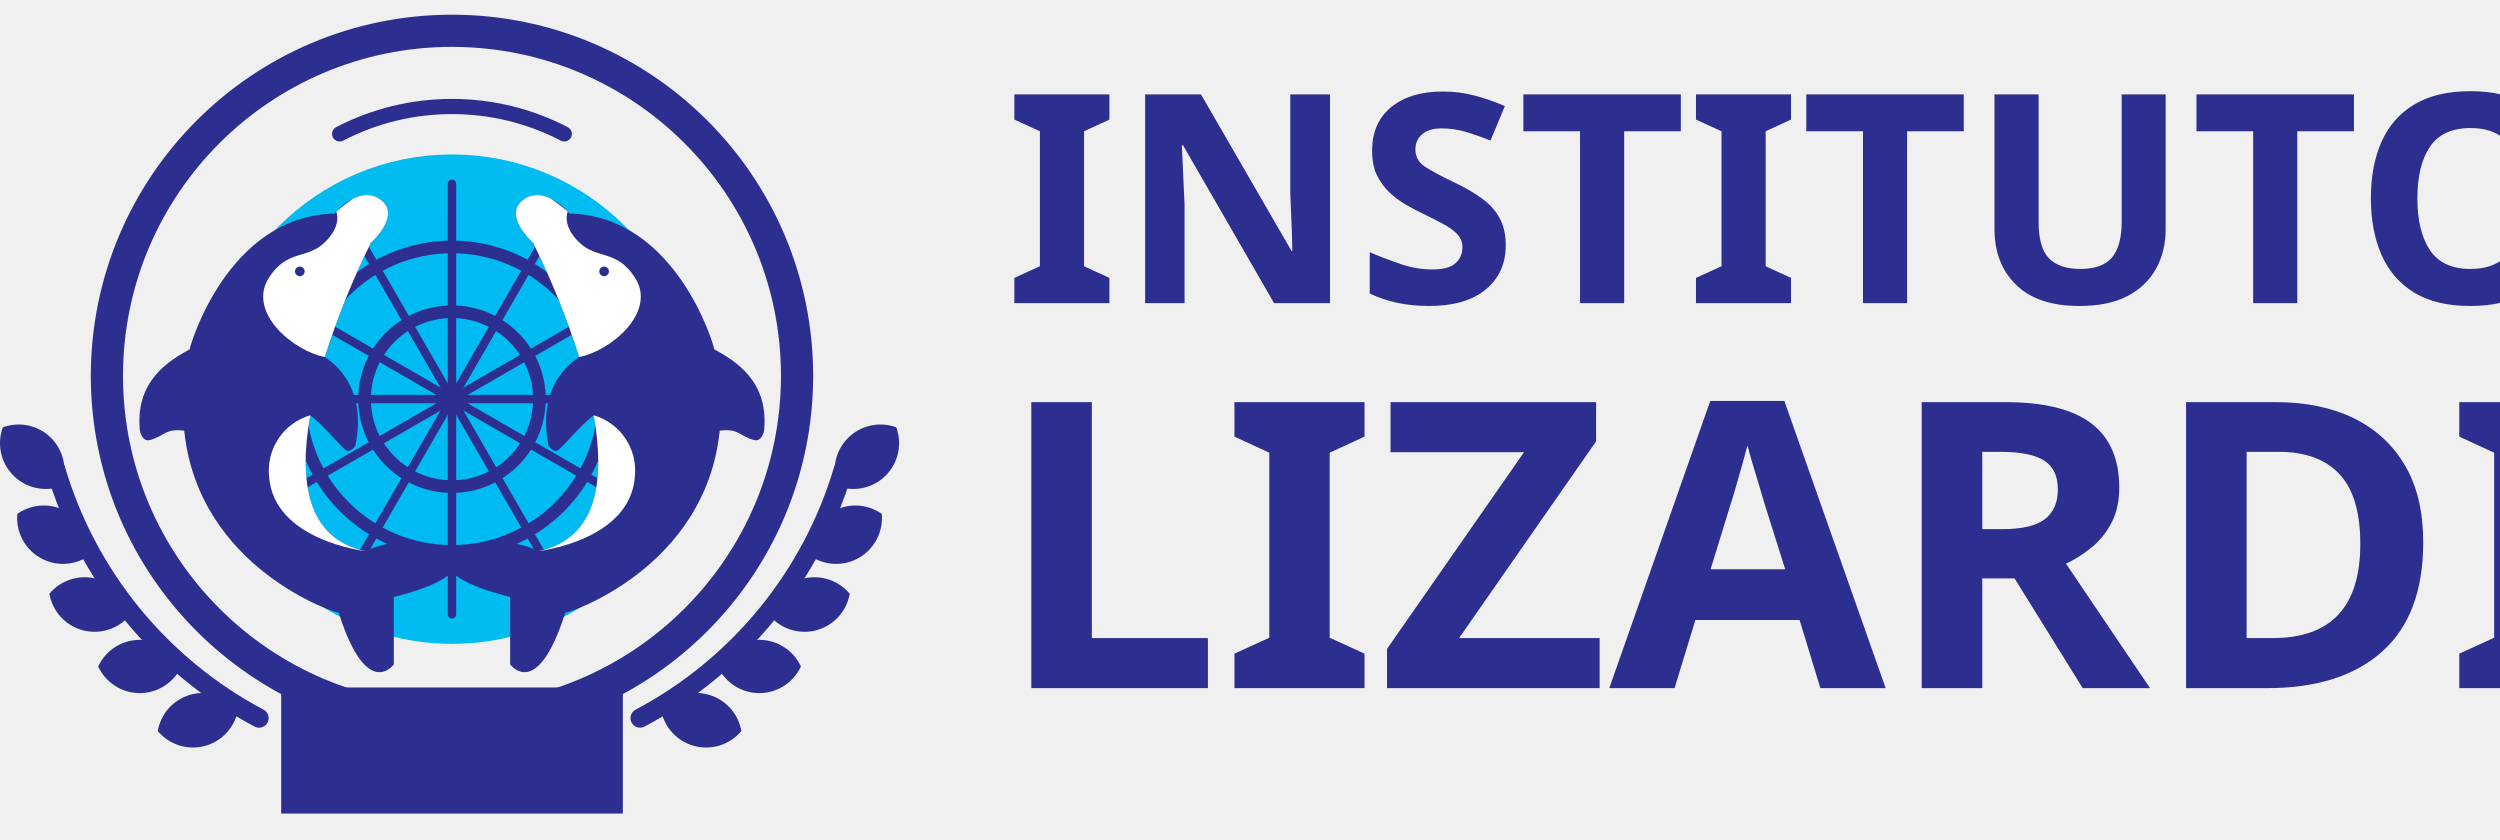
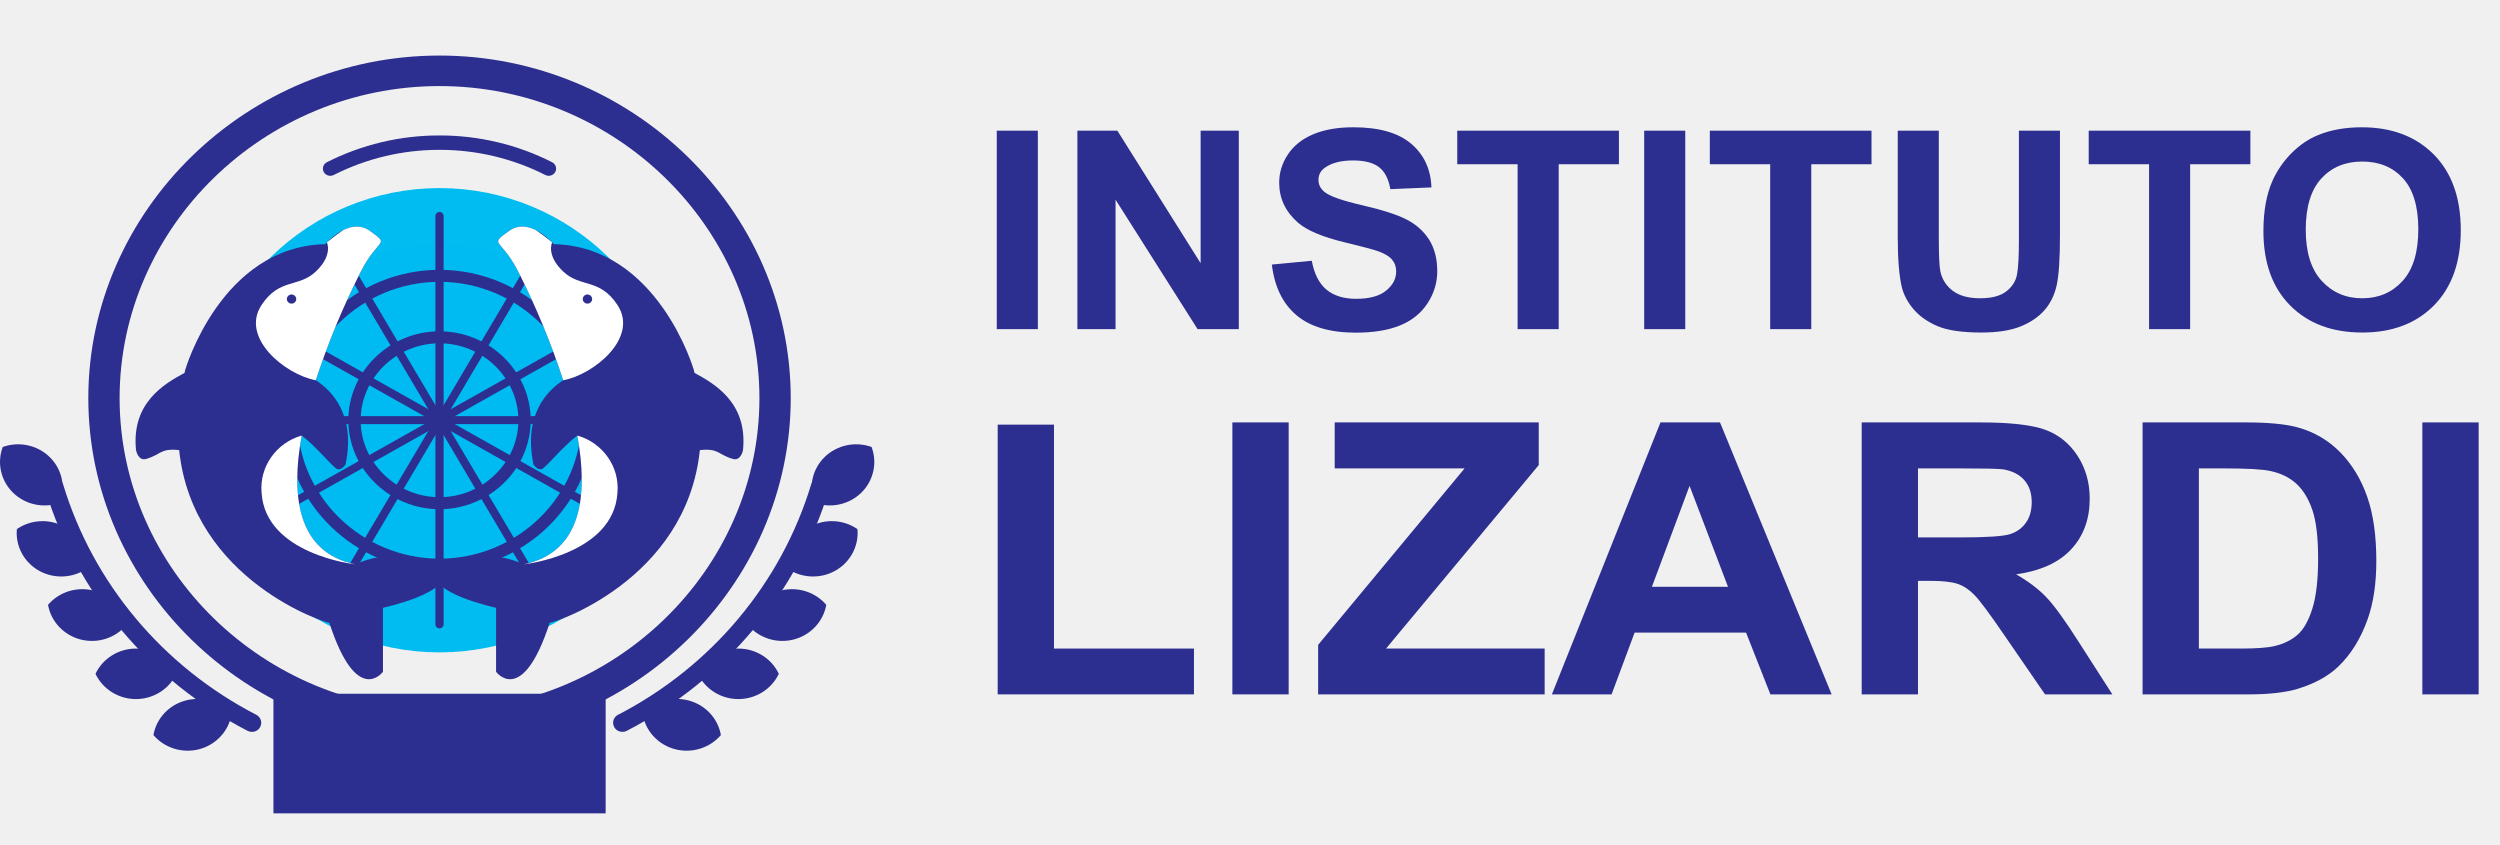
- <svg xmlns="http://www.w3.org/2000/svg" width="230.938" height="77.568" viewBox="0 0 230.938 77.568">
-   <defs>
-     <clipPath id="clip-path">
-       <path id="Trazado_37" data-name="Trazado 37" d="M48.66-33.739A75.081,75.081,0,0,0,44.4-44.294s-2.868-2.518-.889-3.981,4.253,1.283,4.253,1.283c9.9.221,13.3,12.235,13.3,12.235.023.1.046.2.067.3,1.9,1.058,5.071,2.9,4.608,7.521,0,0-.188,1.08-.95.863-1.4-.4-1.349-1.075-3.148-.863-1.3,12.771-14.133,16.919-14.265,16.815-2.613,8.239-5.094,4.772-5.094,4.772v-6.232s-6.69-1.472-5.7-3.63a8.454,8.454,0,0,1,8.325-.6c5.509-1.159,6.143-6.67,5.094-12.54-1.188.9-2.405,2.426-3.2,3.15-.479.435-.966-.337-.966-.337C44.85-30.377,47.148-32.741,48.66-33.739Z" transform="translate(-36.487 48.704)" fill="none" clip-rule="evenodd" />
-     </clipPath>
-     <clipPath id="clip-path-2">
-       <path id="Trazado_42" data-name="Trazado 42" d="M29.361-33.739A75.08,75.08,0,0,1,33.62-44.294s2.868-2.518.889-3.981-4.253,1.283-4.253,1.283c-9.9.221-13.3,12.235-13.3,12.235-.023.1-.046.2-.067.3-1.9,1.058-5.071,2.9-4.608,7.521,0,0,.188,1.08.95.863,1.4-.4,1.349-1.075,3.148-.863,1.3,12.771,14.133,16.919,14.265,16.815,2.613,8.239,5.094,4.772,5.094,4.772v-6.232s6.69-1.472,5.7-3.63a8.455,8.455,0,0,0-8.325-.6c-5.509-1.159-6.143-6.67-5.094-12.54,1.188.9,2.405,2.426,3.2,3.15.479.435.966-.337.966-.337C33.171-30.377,30.873-32.741,29.361-33.739Z" transform="translate(-12.232 48.704)" fill="none" clip-rule="evenodd" />
-     </clipPath>
-   </defs>
-   <g id="Grupo_22" data-name="Grupo 22" transform="translate(-1.26 64.057)">
-     <path id="Trazado_3" data-name="Trazado 3" d="M39.785-49.585A19.9,19.9,0,0,1,59.678-29.691,19.9,19.9,0,0,1,39.785-9.8,19.9,19.9,0,0,1,19.891-29.691,19.9,19.9,0,0,1,39.785-49.585Z" transform="translate(3.227 2.507)" fill="#00bbf2" stroke="#00bcf1" stroke-linecap="round" stroke-linejoin="round" stroke-width="5.425" fill-rule="evenodd" />
-     <path id="Trazado_4" data-name="Trazado 4" d="M38.924-44.617A14.071,14.071,0,0,1,52.988-30.552,14.071,14.071,0,0,1,38.924-16.488,14.071,14.071,0,0,1,24.86-30.552,14.071,14.071,0,0,1,38.924-44.617Z" transform="translate(4.088 3.368)" fill="none" stroke="#2d2f90" stroke-linecap="round" stroke-linejoin="round" stroke-width="1.169" />
-     <path id="Trazado_5" data-name="Trazado 5" d="M38.04-39.514a8.082,8.082,0,0,1,8.078,8.078,8.082,8.082,0,0,1-8.078,8.078,8.082,8.082,0,0,1-8.078-8.078A8.082,8.082,0,0,1,38.04-39.514Z" transform="translate(4.972 4.252)" fill="none" stroke="#2d2f90" stroke-linecap="round" stroke-linejoin="round" stroke-width="1.169" />
-     <path id="Trazado_6" data-name="Trazado 6" d="M36.847-29.692V-49.585" transform="translate(6.165 2.507)" fill="none" stroke="#2d2f90" stroke-linecap="round" stroke-linejoin="round" stroke-width="0.779" />
-     <path id="Trazado_7" data-name="Trazado 7" d="M36.844-30.086,46.79-47.314" transform="translate(6.164 2.9)" fill="none" stroke="#2d2f90" stroke-linecap="round" stroke-linejoin="round" stroke-width="0.779" />
-     <path id="Trazado_8" data-name="Trazado 8" d="M36.841-31.164,54.069-41.11" transform="translate(6.164 3.975)" fill="none" stroke="#2d2f90" stroke-linecap="round" stroke-linejoin="round" stroke-width="0.779" />
-     <path id="Trazado_9" data-name="Trazado 9" d="M36.84-32.636H56.733" transform="translate(6.164 5.443)" fill="none" stroke="#2d2f90" stroke-linecap="round" stroke-linejoin="round" stroke-width="0.779" />
-     <path id="Trazado_10" data-name="Trazado 10" d="M36.841-32.64l17.228,9.947" transform="translate(6.164 5.443)" fill="none" stroke="#2d2f90" stroke-linecap="round" stroke-linejoin="round" stroke-width="0.779" />
-     <path id="Trazado_11" data-name="Trazado 11" d="M36.844-32.642,46.79-15.414" transform="translate(6.164 5.442)" fill="none" stroke="#2d2f90" stroke-linecap="round" stroke-linejoin="round" stroke-width="0.779" />
-     <path id="Trazado_12" data-name="Trazado 12" d="M36.847-32.643V-12.75" transform="translate(6.165 5.442)" fill="none" stroke="#2d2f90" stroke-linecap="round" stroke-linejoin="round" stroke-width="0.779" />
-     <path id="Trazado_13" data-name="Trazado 13" d="M38.319-32.642,28.373-15.414" transform="translate(4.697 5.442)" fill="none" stroke="#2d2f90" stroke-linecap="round" stroke-linejoin="round" stroke-width="0.779" />
-     <path id="Trazado_14" data-name="Trazado 14" d="M39.4-32.64,22.169-22.693" transform="translate(3.622 5.443)" fill="none" stroke="#2d2f90" stroke-linecap="round" stroke-linejoin="round" stroke-width="0.779" />
-     <path id="Trazado_15" data-name="Trazado 15" d="M39.792-32.636H19.9" transform="translate(3.229 5.443)" fill="none" stroke="#2d2f90" stroke-linecap="round" stroke-linejoin="round" stroke-width="0.779" />
-     <path id="Trazado_16" data-name="Trazado 16" d="M39.4-31.164,22.169-41.11" transform="translate(3.622 3.975)" fill="none" stroke="#2d2f90" stroke-linecap="round" stroke-linejoin="round" stroke-width="0.779" />
-     <path id="Trazado_17" data-name="Trazado 17" d="M38.319-30.086,28.373-47.314" transform="translate(4.697 2.9)" fill="none" stroke="#2d2f90" stroke-linecap="round" stroke-linejoin="round" stroke-width="0.779" />
-     <path id="Trazado_18" data-name="Trazado 18" d="M41.773-62.9A33.379,33.379,0,0,0,8.41-29.538,33.379,33.379,0,0,0,41.773,3.825,33.379,33.379,0,0,0,75.137-29.538,33.379,33.379,0,0,0,41.773-62.9Zm0,2.973a30.4,30.4,0,0,1,30.39,30.39A30.4,30.4,0,0,1,41.773.852a30.4,30.4,0,0,1-30.39-30.39A30.4,30.4,0,0,1,41.773-59.928Z" transform="translate(1.239 0.2)" fill="#2d2f90" fill-rule="evenodd" />
-     <path id="Trazado_19" data-name="Trazado 19" d="M28.428-52.416a21.724,21.724,0,0,1,10.055-2.451,21.724,21.724,0,0,1,10.054,2.451.7.7,0,0,0,.944-.3.7.7,0,0,0-.3-.944,23.119,23.119,0,0,0-10.7-2.609,23.119,23.119,0,0,0-10.7,2.609.7.7,0,0,0-.3.944A.7.7,0,0,0,28.428-52.416Z" transform="translate(4.529 1.35)" fill="#2d2f90" fill-rule="evenodd" />
-     <path id="Trazado_20" data-name="Trazado 20" d="M23.4,1.72H54.959V-9.928H23.4Z" transform="translate(3.835 9.377)" fill="#2d2f90" fill-rule="evenodd" />
-     <path id="Trazado_21" data-name="Trazado 21" d="M24.974-4.773A37.392,37.392,0,0,1,6.622-27.228a.885.885,0,0,0-1.1-.6.885.885,0,0,0-.6,1.1A39.166,39.166,0,0,0,24.146-3.21a.885.885,0,0,0,1.2-.367A.885.885,0,0,0,24.974-4.773Z" transform="translate(0.629 6.27)" fill="#2d2f90" fill-rule="evenodd" />
-     <path id="Trazado_22" data-name="Trazado 22" d="M1.521-30.372a4.232,4.232,0,0,1,4.456.978,4.232,4.232,0,0,1,.978,4.456A4.233,4.233,0,0,1,2.5-25.916,4.232,4.232,0,0,1,1.521-30.372Z" transform="translate(0 5.79)" fill="#2d2f90" fill-rule="evenodd" />
-     <path id="Trazado_23" data-name="Trazado 23" d="M2.628-23.48a4.232,4.232,0,0,1,4.557-.209,4.233,4.233,0,0,1,2.1,4.051,4.233,4.233,0,0,1-4.557.209A4.232,4.232,0,0,1,2.628-23.48Z" transform="translate(0.234 6.895)" fill="#2d2f90" fill-rule="evenodd" />
-     <path id="Trazado_24" data-name="Trazado 24" d="M5.149-17.082A4.232,4.232,0,0,1,9.5-18.463a4.232,4.232,0,0,1,3.075,3.37,4.233,4.233,0,0,1-4.348,1.382A4.233,4.233,0,0,1,5.149-17.082Z" transform="translate(0.674 7.873)" fill="#2d2f90" fill-rule="evenodd" />
-     <path id="Trazado_25" data-name="Trazado 25" d="M8.992-11.218a4.232,4.232,0,0,1,3.842-2.46,4.233,4.233,0,0,1,3.842,2.46,4.232,4.232,0,0,1-3.842,2.46A4.232,4.232,0,0,1,8.992-11.218Z" transform="translate(1.339 8.727)" fill="#2d2f90" fill-rule="evenodd" />
-     <path id="Trazado_26" data-name="Trazado 26" d="M13.682-5.981a4.232,4.232,0,0,1,3.075-3.37A4.233,4.233,0,0,1,21.1-7.97,4.233,4.233,0,0,1,18.03-4.6,4.232,4.232,0,0,1,13.682-5.981Z" transform="translate(2.152 9.452)" fill="#2d2f90" fill-rule="evenodd" />
-     <path id="Trazado_27" data-name="Trazado 27" d="M52.2-3.21A39.166,39.166,0,0,0,71.422-26.73a.885.885,0,0,0-.6-1.1.885.885,0,0,0-1.1.6A37.392,37.392,0,0,1,51.373-4.773a.885.885,0,0,0-.367,1.2A.885.885,0,0,0,52.2-3.21Z" transform="translate(8.6 6.27)" fill="#2d2f90" fill-rule="evenodd" />
-     <path id="Trazado_28" data-name="Trazado 28" d="M72.67-30.372a4.232,4.232,0,0,0-4.456.978,4.232,4.232,0,0,0-.978,4.456,4.233,4.233,0,0,0,4.456-.978A4.232,4.232,0,0,0,72.67-30.372Z" transform="translate(11.384 5.79)" fill="#2d2f90" fill-rule="evenodd" />
-     <path id="Trazado_29" data-name="Trazado 29" d="M71.671-23.48a4.232,4.232,0,0,0-4.557-.209,4.233,4.233,0,0,0-2.1,4.051,4.233,4.233,0,0,0,4.557.209A4.232,4.232,0,0,0,71.671-23.48Z" transform="translate(11.042 6.895)" fill="#2d2f90" fill-rule="evenodd" />
-     <path id="Trazado_30" data-name="Trazado 30" d="M69.258-17.082a4.232,4.232,0,0,0-4.348-1.381,4.232,4.232,0,0,0-3.075,3.37,4.233,4.233,0,0,0,4.348,1.382A4.233,4.233,0,0,0,69.258-17.082Z" transform="translate(10.494 7.873)" fill="#2d2f90" fill-rule="evenodd" />
-     <path id="Trazado_31" data-name="Trazado 31" d="M65.454-11.218a4.232,4.232,0,0,0-3.842-2.46,4.232,4.232,0,0,0-3.842,2.46,4.232,4.232,0,0,0,3.842,2.46A4.232,4.232,0,0,0,65.454-11.218Z" transform="translate(9.789 8.727)" fill="#2d2f90" fill-rule="evenodd" />
-     <path id="Trazado_32" data-name="Trazado 32" d="M60.726-5.981a4.233,4.233,0,0,0-3.075-3.37A4.233,4.233,0,0,0,53.3-7.97,4.232,4.232,0,0,0,56.378-4.6,4.232,4.232,0,0,0,60.726-5.981Z" transform="translate(9.016 9.452)" fill="#2d2f90" fill-rule="evenodd" />
-     <path id="Trazado_33" data-name="Trazado 33" d="M48.66-33.739A75.081,75.081,0,0,0,44.4-44.294s-2.868-2.518-.889-3.981,4.253,1.283,4.253,1.283c9.9.221,13.3,12.235,13.3,12.235.023.1.046.2.067.3,1.9,1.058,5.071,2.9,4.608,7.521,0,0-.188,1.08-.95.863-1.4-.4-1.349-1.075-3.148-.863-1.3,12.771-14.133,16.919-14.265,16.815-2.613,8.239-5.094,4.772-5.094,4.772v-6.232s-6.69-1.472-5.7-3.63a8.454,8.454,0,0,1,8.325-.6c5.509-1.159,6.143-6.67,5.094-12.54-1.188.9-2.405,2.426-3.2,3.15-.479.435-.966-.337-.966-.337C44.85-30.377,47.148-32.741,48.66-33.739Z" transform="translate(6.102 2.66)" fill="#2d2f90" fill-rule="evenodd" />
-     <g id="Grupo_18" data-name="Grupo 18" transform="translate(42.59 -46.044)" clip-path="url(#clip-path)">
-       <path id="Trazado_34" data-name="Trazado 34" d="M47.138-47.043s-.6,1.239,1.054,2.842,3.445.613,5.151,3.254c2.059,3.187-2.243,6.786-5.151,7.333l-9-15.712C43.344-49.653,44.448-49.281,47.138-47.043Z" transform="translate(-36.019 48.578)" fill="#fff" fill-rule="evenodd" />
-       <path id="Trazado_35" data-name="Trazado 35" d="M52.567-25.789a5.32,5.32,0,0,0-3.8-5.568l-2.088,5.568-3.006,6.972S52.208-19.782,52.567-25.789Z" transform="translate(-35.243 51.709)" fill="#fff" fill-rule="evenodd" />
-       <path id="Trazado_36" data-name="Trazado 36" d="M48.892-43.069a.446.446,0,0,1,.446.446.446.446,0,0,1-.446.446.446.446,0,0,1-.446-.446A.447.447,0,0,1,48.892-43.069Z" transform="translate(-34.416 49.68)" fill="#2d2f90" fill-rule="evenodd" />
-     </g>
-     <path id="Trazado_38" data-name="Trazado 38" d="M29.361-33.739A75.08,75.08,0,0,1,33.62-44.294s2.868-2.518.889-3.981-4.253,1.283-4.253,1.283c-9.9.221-13.3,12.235-13.3,12.235-.023.1-.046.2-.067.3-1.9,1.058-5.071,2.9-4.608,7.521,0,0,.188,1.08.95.863,1.4-.4,1.349-1.075,3.148-.863,1.3,12.771,14.133,16.919,14.265,16.815,2.613,8.239,5.094,4.772,5.094,4.772v-6.232s6.69-1.472,5.7-3.63a8.455,8.455,0,0,0-8.325-.6c-5.509-1.159-6.143-6.67-5.094-12.54,1.188.9,2.405,2.426,3.2,3.15.479.435.966-.337.966-.337C33.171-30.377,30.873-32.741,29.361-33.739Z" transform="translate(1.901 2.66)" fill="#2d2f90" fill-rule="evenodd" />
-     <g id="Grupo_19" data-name="Grupo 19" transform="translate(14.132 -46.044)" clip-path="url(#clip-path-2)">
-       <path id="Trazado_39" data-name="Trazado 39" d="M28.726-47.043s.6,1.239-1.054,2.842-3.445.613-5.151,3.254c-2.059,3.187,2.243,6.786,5.151,7.333l9-15.712C32.52-49.653,31.416-49.281,28.726-47.043Z" transform="translate(-10.543 48.578)" fill="#fff" fill-rule="evenodd" />
-       <path id="Trazado_40" data-name="Trazado 40" d="M22.443-25.789a5.32,5.32,0,0,1,3.8-5.568l2.088,5.568,3.006,6.972S22.8-19.782,22.443-25.789Z" transform="translate(-10.465 51.709)" fill="#fff" fill-rule="evenodd" />
-       <path id="Trazado_41" data-name="Trazado 41" d="M24.934-43.069a.446.446,0,0,0-.446.446.446.446,0,0,0,.446.446.446.446,0,0,0,.446-.446A.447.447,0,0,0,24.934-43.069Z" transform="translate(-10.109 49.68)" fill="#2d2f90" fill-rule="evenodd" />
-     </g>
-     <g id="Grupo_20" data-name="Grupo 20" transform="translate(94.102 -64.057)">
-       <text id="INSTITUTO" transform="translate(0 28)" fill="#2d2f90" font-size="27" font-family="BrandonGrotesque-Bold, Brandon Grotesque" font-weight="700">
-         <tspan x="0" y="0">INSTITUTO</tspan>
-       </text>
-     </g>
-     <g id="Grupo_21" data-name="Grupo 21" transform="translate(93.199 -39.489)">
-       <text id="LIZARDI" transform="translate(0 39)" fill="#2d2f90" font-size="37" font-family="BrandonGrotesque-Bold, Brandon Grotesque" font-weight="700">
-         <tspan x="0" y="0">LIZARDI</tspan>
-       </text>
+ <svg xmlns="http://www.w3.org/2000/svg" width="100%" height="100%" viewBox="0 0 231 78" version="1.1" xml:space="preserve" style="fill-rule:evenodd;clip-rule:evenodd;stroke-linecap:round;stroke-linejoin:round;">
+   <g transform="matrix(0.972682,0,0,0.948839,-1.22556,64.6247)">
+     <g id="Grupo_22">
+       <g>
+         <g id="Trazado_3" transform="matrix(1,0,0,1,3.227,2.507)">
+           <path d="M39.785,-49.585C50.697,-49.581 59.675,-40.603 59.678,-29.691C59.673,-18.78 50.696,-9.804 39.785,-9.8C28.874,-9.803 19.896,-18.78 19.891,-29.691C19.894,-40.603 28.873,-49.582 39.785,-49.585Z" style="fill:rgb(0,187,242);stroke:rgb(0,188,241);stroke-width:5.43px;" />
+         </g>
+         <g id="Trazado_4" transform="matrix(1,0,0,1,4.088,3.368)">
+           <path d="M38.924,-44.617C46.638,-44.613 52.985,-38.266 52.988,-30.552C52.984,-22.838 46.638,-16.492 38.924,-16.488C31.21,-16.492 24.864,-22.838 24.86,-30.552C24.863,-38.266 31.21,-44.613 38.924,-44.617Z" style="fill:none;fill-rule:nonzero;stroke:rgb(45,47,144);stroke-width:1.17px;" />
+         </g>
+         <g id="Trazado_5" transform="matrix(1,0,0,1,4.972,4.252)">
+           <path d="M38.04,-39.514C42.471,-39.512 46.116,-35.867 46.118,-31.436C46.116,-27.005 42.471,-23.36 38.04,-23.358C33.609,-23.36 29.964,-27.005 29.962,-31.436C29.964,-35.867 33.609,-39.512 38.04,-39.514Z" style="fill:none;fill-rule:nonzero;stroke:rgb(45,47,144);stroke-width:1.17px;" />
+         </g>
+         <g id="Trazado_6" transform="matrix(1,0,0,1,6.165,2.507)">
+           <path d="M36.847,-29.692L36.847,-49.585" style="fill:none;fill-rule:nonzero;stroke:rgb(45,47,144);stroke-width:0.78px;" />
+         </g>
+         <g id="Trazado_7" transform="matrix(1,0,0,1,6.164,2.9)">
+           <path d="M36.844,-30.086L46.79,-47.314" style="fill:none;fill-rule:nonzero;stroke:rgb(45,47,144);stroke-width:0.78px;" />
+         </g>
+         <g id="Trazado_8" transform="matrix(1,0,0,1,6.164,3.975)">
+           <path d="M36.841,-31.164L54.069,-41.11" style="fill:none;fill-rule:nonzero;stroke:rgb(45,47,144);stroke-width:0.78px;" />
+         </g>
+         <g id="Trazado_9" transform="matrix(1,0,0,1,6.164,5.443)">
+           <path d="M36.84,-32.636L56.733,-32.636" style="fill:none;fill-rule:nonzero;stroke:rgb(45,47,144);stroke-width:0.78px;" />
+         </g>
+         <g id="Trazado_10" transform="matrix(1,0,0,1,6.164,5.443)">
+           <path d="M36.841,-32.64L54.069,-22.693" style="fill:none;fill-rule:nonzero;stroke:rgb(45,47,144);stroke-width:0.78px;" />
+         </g>
+         <g id="Trazado_11" transform="matrix(1,0,0,1,6.164,5.442)">
+           <path d="M36.844,-32.642L46.79,-15.414" style="fill:none;fill-rule:nonzero;stroke:rgb(45,47,144);stroke-width:0.78px;" />
+         </g>
+         <g id="Trazado_12" transform="matrix(1,0,0,1,6.165,5.442)">
+           <path d="M36.847,-32.643L36.847,-12.75" style="fill:none;fill-rule:nonzero;stroke:rgb(45,47,144);stroke-width:0.78px;" />
+         </g>
+         <g id="Trazado_13" transform="matrix(1,0,0,1,4.697,5.442)">
+           <path d="M38.319,-32.642L28.373,-15.414" style="fill:none;fill-rule:nonzero;stroke:rgb(45,47,144);stroke-width:0.78px;" />
+         </g>
+         <g id="Trazado_14" transform="matrix(1,0,0,1,3.622,5.443)">
+           <path d="M39.4,-32.64L22.169,-22.693" style="fill:none;fill-rule:nonzero;stroke:rgb(45,47,144);stroke-width:0.78px;" />
+         </g>
+         <g id="Trazado_15" transform="matrix(1,0,0,1,3.229,5.443)">
+           <path d="M39.792,-32.636L19.9,-32.636" style="fill:none;fill-rule:nonzero;stroke:rgb(45,47,144);stroke-width:0.78px;" />
+         </g>
+         <g id="Trazado_16" transform="matrix(1,0,0,1,3.622,3.975)">
+           <path d="M39.4,-31.164L22.169,-41.11" style="fill:none;fill-rule:nonzero;stroke:rgb(45,47,144);stroke-width:0.78px;" />
+         </g>
+         <g id="Trazado_17" transform="matrix(1,0,0,1,4.697,2.9)">
+           <path d="M38.319,-30.086L28.373,-47.314" style="fill:none;fill-rule:nonzero;stroke:rgb(45,47,144);stroke-width:0.78px;" />
+         </g>
+         <g id="Trazado_18" transform="matrix(1,0,0,1,1.239,0.2)">
+           <path d="M41.773,-62.9C23.474,-62.891 8.419,-47.837 8.41,-29.538C8.419,-11.239 23.474,3.816 41.773,3.825C60.072,3.817 75.128,-11.239 75.137,-29.538C75.128,-47.837 60.072,-62.892 41.773,-62.9ZM41.773,-59.927C58.442,-59.922 72.158,-46.206 72.163,-29.537C72.157,-12.868 58.442,0.847 41.773,0.852C25.104,0.847 11.388,-12.869 11.383,-29.538C11.388,-46.207 25.104,-59.923 41.773,-59.928L41.773,-59.927Z" style="fill:rgb(45,47,144);" />
+         </g>
+         <g id="Trazado_19" transform="matrix(1,0,0,1,4.529,1.35)">
+           <path d="M28.428,-52.416C31.533,-54.031 34.983,-54.872 38.483,-54.867C41.983,-54.872 45.432,-54.031 48.537,-52.416C48.637,-52.364 48.747,-52.337 48.859,-52.337C49.121,-52.337 49.361,-52.484 49.481,-52.716C49.533,-52.816 49.56,-52.926 49.56,-53.038C49.56,-53.3 49.413,-53.54 49.181,-53.66C45.877,-55.379 42.206,-56.274 38.481,-56.269C34.756,-56.274 31.085,-55.379 27.781,-53.66C27.549,-53.54 27.402,-53.3 27.402,-53.038C27.402,-52.926 27.429,-52.816 27.481,-52.716C27.601,-52.483 27.842,-52.336 28.103,-52.336C28.216,-52.336 28.328,-52.364 28.428,-52.416Z" style="fill:rgb(45,47,144);" />
+         </g>
+         <g id="Trazado_20" transform="matrix(1,0,0,1,3.835,9.377)">
+           <rect x="23.4" y="-9.928" width="31.559" height="11.648" style="fill:rgb(45,47,144);" />
+         </g>
+         <g id="Trazado_21" transform="matrix(1,0,0,1,0.629,6.27)">
+           <path d="M24.974,-4.773C16.089,-9.482 9.468,-17.583 6.622,-27.228C6.512,-27.604 6.165,-27.864 5.773,-27.864C5.688,-27.864 5.603,-27.852 5.522,-27.828C5.146,-27.718 4.886,-27.371 4.886,-26.979C4.886,-26.894 4.898,-26.809 4.922,-26.728C7.904,-16.626 14.839,-8.142 24.146,-3.21C24.274,-3.141 24.418,-3.105 24.563,-3.105C24.891,-3.105 25.193,-3.287 25.346,-3.577C25.413,-3.704 25.448,-3.846 25.448,-3.989C25.448,-4.318 25.265,-4.62 24.974,-4.773Z" style="fill:rgb(45,47,144);" />
+         </g>
+         <g id="Trazado_22" transform="matrix(1,0,0,1,0,5.79)">
+           <path d="M1.521,-30.372C3.067,-30.942 4.812,-30.559 5.977,-29.394C7.142,-28.229 7.525,-26.484 6.955,-24.938C5.409,-24.369 3.665,-24.751 2.5,-25.916C1.334,-27.081 0.951,-28.826 1.521,-30.372Z" style="fill:rgb(45,47,144);" />
+         </g>
+         <g id="Trazado_23" transform="matrix(1,0,0,1,0.234,6.895)">
+           <path d="M2.628,-23.48C3.974,-24.431 5.758,-24.513 7.185,-23.689C8.613,-22.865 9.435,-21.279 9.285,-19.638C7.939,-18.687 6.155,-18.606 4.728,-19.429C3.3,-20.253 2.478,-21.838 2.628,-23.48Z" style="fill:rgb(45,47,144);" />
+         </g>
+         <g id="Trazado_24" transform="matrix(1,0,0,1,0.674,7.873)">
+           <path d="M5.149,-17.082C6.204,-18.35 7.907,-18.891 9.5,-18.463C11.092,-18.036 12.296,-16.717 12.575,-15.093C11.521,-13.826 9.819,-13.285 8.227,-13.711C6.634,-14.137 5.429,-15.457 5.149,-17.082Z" style="fill:rgb(45,47,144);" />
+         </g>
+         <g id="Trazado_25" transform="matrix(1,0,0,1,1.339,8.727)">
+           <path d="M8.992,-11.218C9.682,-12.715 11.186,-13.678 12.834,-13.678C14.482,-13.677 15.986,-12.714 16.676,-11.218C15.986,-9.721 14.482,-8.758 12.834,-8.758C11.186,-8.758 9.682,-9.721 8.992,-11.218Z" style="fill:rgb(45,47,144);" />
+         </g>
+         <g id="Trazado_26" transform="matrix(1,0,0,1,2.152,9.452)">
+           <path d="M13.682,-5.981C13.961,-7.605 15.165,-8.924 16.757,-9.351C18.347,-9.775 20.047,-9.235 21.1,-7.97C20.821,-6.347 19.62,-5.029 18.03,-4.6C16.438,-4.174 14.736,-4.714 13.682,-5.981Z" style="fill:rgb(45,47,144);" />
+         </g>
+         <g id="Trazado_27" transform="matrix(1,0,0,1,8.6,6.27)">
+           <path d="M52.2,-3.21C61.507,-8.143 68.441,-16.628 71.422,-26.73C71.446,-26.811 71.458,-26.896 71.458,-26.981C71.458,-27.373 71.198,-27.72 70.822,-27.83C70.741,-27.854 70.656,-27.866 70.571,-27.866C70.179,-27.866 69.832,-27.606 69.722,-27.23C66.877,-17.585 60.258,-9.484 51.373,-4.773C51.083,-4.62 50.901,-4.318 50.901,-3.99C50.901,-3.845 50.937,-3.701 51.006,-3.573C51.235,-3.147 51.773,-2.984 52.2,-3.21Z" style="fill:rgb(45,47,144);" />
+         </g>
+         <g id="Trazado_28" transform="matrix(1,0,0,1,11.384,5.79)">
+           <path d="M72.67,-30.372C71.124,-30.942 69.379,-30.559 68.214,-29.394C67.049,-28.229 66.666,-26.484 67.236,-24.938C68.782,-24.368 70.526,-24.751 71.692,-25.916C72.857,-27.081 73.24,-28.826 72.67,-30.372Z" style="fill:rgb(45,47,144);" />
+         </g>
+         <g id="Trazado_29" transform="matrix(1,0,0,1,11.042,6.895)">
+           <path d="M71.671,-23.48C70.325,-24.431 68.541,-24.513 67.114,-23.689C65.686,-22.865 64.864,-21.279 65.014,-19.638C66.36,-18.687 68.144,-18.606 69.571,-19.429C70.999,-20.253 71.821,-21.838 71.671,-23.48Z" style="fill:rgb(45,47,144);" />
+         </g>
+         <g id="Trazado_30" transform="matrix(1,0,0,1,10.494,7.873)">
+           <path d="M69.258,-17.082C68.204,-18.349 66.502,-18.889 64.91,-18.463C63.318,-18.036 62.114,-16.717 61.835,-15.093C62.889,-13.826 64.591,-13.285 66.183,-13.711C67.775,-14.138 68.979,-15.458 69.258,-17.082Z" style="fill:rgb(45,47,144);" />
+         </g>
+         <g id="Trazado_31" transform="matrix(1,0,0,1,9.789,8.727)">
+           <path d="M65.454,-11.218C64.764,-12.715 63.26,-13.678 61.612,-13.678C59.964,-13.678 58.46,-12.715 57.77,-11.218C58.46,-9.721 59.964,-8.758 61.612,-8.758C63.26,-8.758 64.764,-9.721 65.454,-11.218Z" style="fill:rgb(45,47,144);" />
+         </g>
+         <g id="Trazado_32" transform="matrix(1,0,0,1,9.016,9.452)">
+           <path d="M60.726,-5.981C60.446,-7.605 59.243,-8.924 57.651,-9.351C56.058,-9.778 54.355,-9.238 53.3,-7.97C53.58,-6.345 54.785,-5.026 56.378,-4.6C57.97,-4.174 59.672,-4.714 60.726,-5.981Z" style="fill:rgb(45,47,144);" />
+         </g>
+         <g id="Trazado_33" transform="matrix(1,0,0,1,6.102,2.66)">
+           <path d="M48.66,-33.739C47.509,-37.36 46.085,-40.889 44.4,-44.294C42.715,-47.699 41.532,-46.812 43.511,-48.275C45.49,-49.738 47.764,-46.992 47.764,-46.992C57.664,-46.771 61.064,-34.757 61.064,-34.757C61.087,-34.657 61.11,-34.557 61.131,-34.457C63.031,-33.399 66.202,-31.557 65.739,-26.936C65.739,-26.936 65.551,-25.856 64.789,-26.073C63.389,-26.473 63.44,-27.148 61.641,-26.936C60.341,-14.165 47.508,-10.017 47.376,-10.121C44.763,-1.882 42.282,-5.349 42.282,-5.349L42.282,-11.581C42.282,-11.581 35.592,-13.053 36.582,-15.211C39.055,-16.86 42.223,-17.089 44.907,-15.811C50.416,-16.97 51.05,-22.481 50.001,-28.351C48.813,-27.451 47.596,-25.925 46.801,-25.201C46.322,-24.766 45.835,-25.538 45.835,-25.538C44.85,-30.377 47.148,-32.741 48.66,-33.739Z" style="fill:rgb(45,47,144);" />
+         </g>
+         <g id="Grupo_18" transform="matrix(1,0,0,1,42.59,-46.044)">
+           <g>
+             <clipPath id="_clip1">
+               <path d="M12.173,14.965C11.022,11.344 9.598,7.815 7.913,4.41C6.228,1.005 5.045,1.892 7.024,0.429C9.003,-1.034 11.277,1.712 11.277,1.712C21.177,1.933 24.577,13.947 24.577,13.947C24.6,14.047 24.623,14.147 24.644,14.247C26.544,15.305 29.715,17.147 29.252,21.768C29.252,21.768 29.064,22.848 28.302,22.631C26.902,22.231 26.953,21.556 25.154,21.768C23.854,34.539 11.021,38.687 10.889,38.583C8.276,46.822 5.795,43.355 5.795,43.355L5.795,37.123C5.795,37.123 -0.895,35.651 0.095,33.493C2.568,31.844 5.736,31.615 8.42,32.893C13.929,31.734 14.563,26.223 13.514,20.353C12.326,21.253 11.109,22.779 10.314,23.503C9.835,23.938 9.348,23.166 9.348,23.166C8.363,18.327 10.661,15.963 12.173,14.965Z" />
+             </clipPath>
+             <g clip-path="url(#_clip1)">
+               <g id="Trazado_34" transform="matrix(1,0,0,1,-36.019,48.578)">
+                 <path d="M47.138,-47.043C47.138,-47.043 46.538,-45.804 48.192,-44.201C49.846,-42.598 51.637,-43.588 53.343,-40.947C55.402,-37.76 51.1,-34.161 48.192,-33.614L39.192,-49.326C43.344,-49.653 44.448,-49.281 47.138,-47.043Z" style="fill:white;" />
+               </g>
+               <g id="Trazado_35" transform="matrix(1,0,0,1,-35.243,51.709)">
+                 <path d="M52.567,-25.789C52.787,-28.304 51.189,-30.645 48.767,-31.357L46.679,-25.789L43.673,-18.817C43.673,-18.817 52.208,-19.782 52.567,-25.789Z" style="fill:white;" />
+               </g>
+               <g id="Trazado_36" transform="matrix(1,0,0,1,-34.416,49.68)">
+                 <path d="M48.892,-43.069C49.137,-43.069 49.338,-42.868 49.338,-42.623C49.338,-42.378 49.137,-42.177 48.892,-42.177C48.647,-42.177 48.446,-42.378 48.446,-42.623C48.447,-42.867 48.648,-43.068 48.892,-43.069Z" style="fill:rgb(45,47,144);" />
+               </g>
+             </g>
+           </g>
+         </g>
+         <g id="Trazado_38" transform="matrix(1,0,0,1,1.901,2.66)">
+           <path d="M29.361,-33.739C30.512,-37.36 31.935,-40.888 33.62,-44.294C35.305,-47.7 36.488,-46.812 34.509,-48.275C32.53,-49.738 30.256,-46.992 30.256,-46.992C20.356,-46.771 16.956,-34.757 16.956,-34.757C16.933,-34.657 16.91,-34.557 16.889,-34.457C14.989,-33.399 11.818,-31.557 12.281,-26.936C12.281,-26.936 12.469,-25.856 13.231,-26.073C14.631,-26.473 14.58,-27.148 16.379,-26.936C17.679,-14.165 30.512,-10.017 30.644,-10.121C33.257,-1.882 35.738,-5.349 35.738,-5.349L35.738,-11.581C35.738,-11.581 42.428,-13.053 41.438,-15.211C38.965,-16.86 35.797,-17.089 33.113,-15.811C27.604,-16.97 26.97,-22.481 28.019,-28.351C29.207,-27.451 30.424,-25.925 31.219,-25.201C31.698,-24.766 32.185,-25.538 32.185,-25.538C33.171,-30.377 30.873,-32.741 29.361,-33.739Z" style="fill:rgb(45,47,144);" />
+         </g>
+         <g id="Grupo_19" transform="matrix(1,0,0,1,14.132,-46.044)">
+           <g>
+             <clipPath id="_clip2">
+               <path d="M17.129,14.965C18.28,11.344 19.703,7.816 21.388,4.41C23.073,1.004 24.256,1.892 22.277,0.429C20.298,-1.034 18.024,1.712 18.024,1.712C8.124,1.933 4.724,13.947 4.724,13.947C4.701,14.047 4.678,14.147 4.657,14.247C2.757,15.305 -0.414,17.147 0.049,21.768C0.049,21.768 0.237,22.848 0.999,22.631C2.399,22.231 2.348,21.556 4.147,21.768C5.447,34.539 18.28,38.687 18.412,38.583C21.025,46.822 23.506,43.355 23.506,43.355L23.506,37.123C23.506,37.123 30.196,35.651 29.206,33.493C26.733,31.844 23.565,31.615 20.881,32.893C15.372,31.734 14.738,26.223 15.787,20.353C16.975,21.253 18.192,22.779 18.987,23.503C19.466,23.938 19.953,23.166 19.953,23.166C20.939,18.327 18.641,15.963 17.129,14.965Z" />
+             </clipPath>
+             <g clip-path="url(#_clip2)">
+               <g id="Trazado_39" transform="matrix(1,0,0,1,-10.543,48.578)">
+                 <path d="M28.726,-47.043C28.726,-47.043 29.326,-45.804 27.672,-44.201C26.018,-42.598 24.227,-43.588 22.521,-40.947C20.462,-37.76 24.764,-34.161 27.672,-33.614L36.672,-49.326C32.52,-49.653 31.416,-49.281 28.726,-47.043Z" style="fill:white;" />
+               </g>
+               <g id="Trazado_40" transform="matrix(1,0,0,1,-10.465,51.709)">
+                 <path d="M22.443,-25.789C22.223,-28.304 23.821,-30.645 26.243,-31.357L28.331,-25.789L31.337,-18.817C31.337,-18.817 22.8,-19.782 22.443,-25.789Z" style="fill:white;" />
+               </g>
+               <g id="Trazado_41" transform="matrix(1,0,0,1,-10.109,49.68)">
+                 <path d="M24.934,-43.069C24.689,-43.069 24.488,-42.868 24.488,-42.623C24.488,-42.378 24.689,-42.177 24.934,-42.177C25.179,-42.177 25.38,-42.378 25.38,-42.623C25.379,-42.867 25.178,-43.068 24.934,-43.069Z" style="fill:rgb(45,47,144);" />
+               </g>
+             </g>
+           </g>
+         </g>
+         <g transform="matrix(1,0,0,1,94.102,-36.057)">
+           <g id="Grupo_20">
+             <g id="INSTITUTO">
+               <g>
+                 <rect x="1.846" y="-19.327" width="3.902" height="19.327" style="fill:rgb(45,47,144);" />
+                 <path d="M9.505,0L9.505,-19.327L13.302,-19.327L21.212,-6.42L21.212,-19.327L24.838,-19.327L24.838,0L20.922,0L13.131,-12.604L13.131,0L9.505,0Z" style="fill:rgb(45,47,144);fill-rule:nonzero;" />
+                 <path d="M27.976,-6.289L31.772,-6.658C32.001,-5.383 32.465,-4.447 33.163,-3.85C33.862,-3.252 34.805,-2.953 35.991,-2.953C37.248,-2.953 38.195,-3.219 38.832,-3.751C39.469,-4.282 39.788,-4.904 39.788,-5.616C39.788,-6.073 39.654,-6.462 39.386,-6.783C39.118,-7.104 38.65,-7.383 37.982,-7.62C37.525,-7.778 36.483,-8.06 34.857,-8.464C32.766,-8.982 31.298,-9.62 30.454,-10.375C29.268,-11.439 28.674,-12.735 28.674,-14.265C28.674,-15.249 28.953,-16.17 29.511,-17.027C30.07,-17.884 30.874,-18.536 31.924,-18.984C32.974,-19.433 34.242,-19.657 35.728,-19.657C38.153,-19.657 39.979,-19.125 41.205,-18.062C42.431,-16.998 43.075,-15.579 43.137,-13.803L39.234,-13.632C39.067,-14.625 38.709,-15.339 38.16,-15.774C37.611,-16.209 36.787,-16.427 35.688,-16.427C34.554,-16.427 33.667,-16.194 33.025,-15.728C32.612,-15.429 32.405,-15.029 32.405,-14.528C32.405,-14.071 32.599,-13.68 32.985,-13.355C33.478,-12.942 34.673,-12.511 36.571,-12.063C38.47,-11.615 39.874,-11.151 40.783,-10.672C41.693,-10.193 42.405,-9.538 42.919,-8.708C43.433,-7.877 43.69,-6.851 43.69,-5.629C43.69,-4.522 43.383,-3.485 42.768,-2.518C42.152,-1.551 41.282,-0.833 40.157,-0.363C39.032,0.108 37.63,0.343 35.952,0.343C33.508,0.343 31.632,-0.222 30.322,-1.351C29.013,-2.481 28.23,-4.126 27.976,-6.289Z" style="fill:rgb(45,47,144);fill-rule:nonzero;" />
+                 <path d="M51.324,0L51.324,-16.058L45.589,-16.058L45.589,-19.327L60.948,-19.327L60.948,-16.058L55.226,-16.058L55.226,0L51.324,0Z" style="fill:rgb(45,47,144);fill-rule:nonzero;" />
+                 <rect x="63.347" y="-19.327" width="3.902" height="19.327" style="fill:rgb(45,47,144);" />
+                 <path d="M75.318,0L75.318,-16.058L69.583,-16.058L69.583,-19.327L84.942,-19.327L84.942,-16.058L79.22,-16.058L79.22,0L75.318,0Z" style="fill:rgb(45,47,144);fill-rule:nonzero;" />
+                 <path d="M87.434,-19.327L91.336,-19.327L91.336,-8.859C91.336,-7.198 91.384,-6.122 91.481,-5.629C91.648,-4.838 92.046,-4.203 92.674,-3.724C93.302,-3.245 94.162,-3.006 95.251,-3.006C96.359,-3.006 97.194,-3.232 97.756,-3.685C98.319,-4.137 98.657,-4.693 98.771,-5.353C98.886,-6.012 98.943,-7.106 98.943,-8.635L98.943,-19.327L102.845,-19.327L102.845,-9.176C102.845,-6.855 102.74,-5.216 102.529,-4.258C102.318,-3.3 101.929,-2.492 101.362,-1.833C100.795,-1.173 100.037,-0.648 99.088,-0.257C98.139,0.134 96.899,0.33 95.37,0.33C93.524,0.33 92.125,0.116 91.171,-0.31C90.218,-0.736 89.464,-1.29 88.91,-1.971C88.356,-2.652 87.992,-3.366 87.816,-4.113C87.561,-5.221 87.434,-6.855 87.434,-9.018L87.434,-19.327Z" style="fill:rgb(45,47,144);fill-rule:nonzero;" />
+                 <path d="M111.309,0L111.309,-16.058L105.574,-16.058L105.574,-19.327L120.933,-19.327L120.933,-16.058L115.211,-16.058L115.211,0L111.309,0Z" style="fill:rgb(45,47,144);fill-rule:nonzero;" />
+                 <path d="M122.172,-9.545C122.172,-11.514 122.467,-13.166 123.056,-14.502C123.495,-15.486 124.095,-16.37 124.855,-17.152C125.615,-17.934 126.448,-18.514 127.354,-18.892C128.558,-19.402 129.946,-19.657 131.52,-19.657C134.367,-19.657 136.646,-18.773 138.355,-17.007C140.065,-15.24 140.919,-12.784 140.919,-9.637C140.919,-6.517 140.071,-4.076 138.375,-2.314C136.679,-0.552 134.411,0.33 131.572,0.33C128.698,0.33 126.413,-0.547 124.717,-2.301C123.021,-4.054 122.172,-6.469 122.172,-9.545ZM126.193,-9.677C126.193,-7.488 126.699,-5.829 127.709,-4.7C128.72,-3.571 130.003,-3.006 131.559,-3.006C133.115,-3.006 134.391,-3.566 135.389,-4.687C136.386,-5.807 136.885,-7.488 136.885,-9.729C136.885,-11.944 136.4,-13.597 135.428,-14.687C134.457,-15.776 133.167,-16.321 131.559,-16.321C129.951,-16.321 128.654,-15.77 127.67,-14.667C126.686,-13.564 126.193,-11.9 126.193,-9.677Z" style="fill:rgb(45,47,144);fill-rule:nonzero;" />
+               </g>
+             </g>
+           </g>
+         </g>
+         <g transform="matrix(1,0,0,1,93.199,-0.489)">
+           <g id="Grupo_21">
+             <g id="LIZARDI">
+               <g>
+                 <path d="M2.836,0L2.836,-26.269L8.184,-26.269L8.184,-4.462L21.481,-4.462L21.481,0L2.836,0Z" style="fill:rgb(45,47,144);fill-rule:nonzero;" />
+                 <rect x="25.13" y="-26.485" width="5.348" height="26.485" style="fill:rgb(45,47,144);" />
+                 <path d="M33.278,0L33.278,-4.824L47.189,-22.005L34.85,-22.005L34.85,-26.485L54.235,-26.485L54.235,-22.33L39.728,-4.462L54.795,-4.462L54.795,0L33.278,0Z" style="fill:rgb(45,47,144);fill-rule:nonzero;" />
+                 <path d="M82.058,0L76.24,0L73.928,-6.016L63.341,-6.016L61.155,0L55.482,0L65.798,-26.485L71.453,-26.485L82.058,0ZM72.211,-10.479L68.562,-20.307L64.985,-10.479L72.211,-10.479Z" style="fill:rgb(45,47,144);fill-rule:nonzero;" />
+                 <path d="M84.912,0L84.912,-26.485L96.167,-26.485C98.998,-26.485 101.054,-26.247 102.337,-25.772C103.62,-25.296 104.647,-24.45 105.417,-23.233C106.188,-22.017 106.574,-20.626 106.574,-19.06C106.574,-17.073 105.99,-15.432 104.821,-14.137C103.653,-12.842 101.907,-12.026 99.582,-11.689C100.738,-11.014 101.693,-10.274 102.446,-9.467C103.198,-8.66 104.213,-7.227 105.49,-5.167L108.724,0L102.328,0L98.462,-5.763C97.089,-7.823 96.149,-9.121 95.644,-9.656C95.138,-10.192 94.602,-10.56 94.036,-10.759C93.47,-10.957 92.572,-11.057 91.344,-11.057L90.26,-11.057L90.26,0L84.912,0ZM90.26,-15.284L94.216,-15.284C96.782,-15.284 98.384,-15.393 99.022,-15.609C99.66,-15.826 100.16,-16.2 100.521,-16.729C100.883,-17.259 101.063,-17.922 101.063,-18.717C101.063,-19.608 100.826,-20.328 100.35,-20.876C99.874,-21.424 99.203,-21.77 98.335,-21.915C97.902,-21.975 96.601,-22.005 94.433,-22.005L90.26,-22.005L90.26,-15.284Z" style="fill:rgb(45,47,144);fill-rule:nonzero;" />
+                 <path d="M111.596,-26.485L121.37,-26.485C123.574,-26.485 125.254,-26.317 126.411,-25.979C127.964,-25.522 129.295,-24.709 130.403,-23.541C131.511,-22.372 132.354,-20.942 132.933,-19.25C133.511,-17.558 133.8,-15.471 133.8,-12.99C133.8,-10.81 133.529,-8.931 132.987,-7.353C132.324,-5.426 131.379,-3.866 130.15,-2.674C129.223,-1.771 127.97,-1.066 126.393,-0.56C125.212,-0.187 123.634,0 121.659,0L111.596,0L111.596,-26.485ZM116.944,-22.005L116.944,-4.462L120.937,-4.462C122.43,-4.462 123.508,-4.547 124.17,-4.715C125.038,-4.932 125.757,-5.299 126.329,-5.817C126.901,-6.335 127.368,-7.187 127.729,-8.374C128.091,-9.56 128.271,-11.177 128.271,-13.225C128.271,-15.272 128.091,-16.844 127.729,-17.94C127.368,-19.036 126.862,-19.891 126.212,-20.505C125.562,-21.12 124.736,-21.535 123.737,-21.752C122.99,-21.921 121.527,-22.005 119.347,-22.005L116.944,-22.005Z" style="fill:rgb(45,47,144);fill-rule:nonzero;" />
+                 <rect x="138.172" y="-26.485" width="5.348" height="26.485" style="fill:rgb(45,47,144);" />
+               </g>
+             </g>
+           </g>
+         </g>
+       </g>
    </g>
  </g>
</svg>
